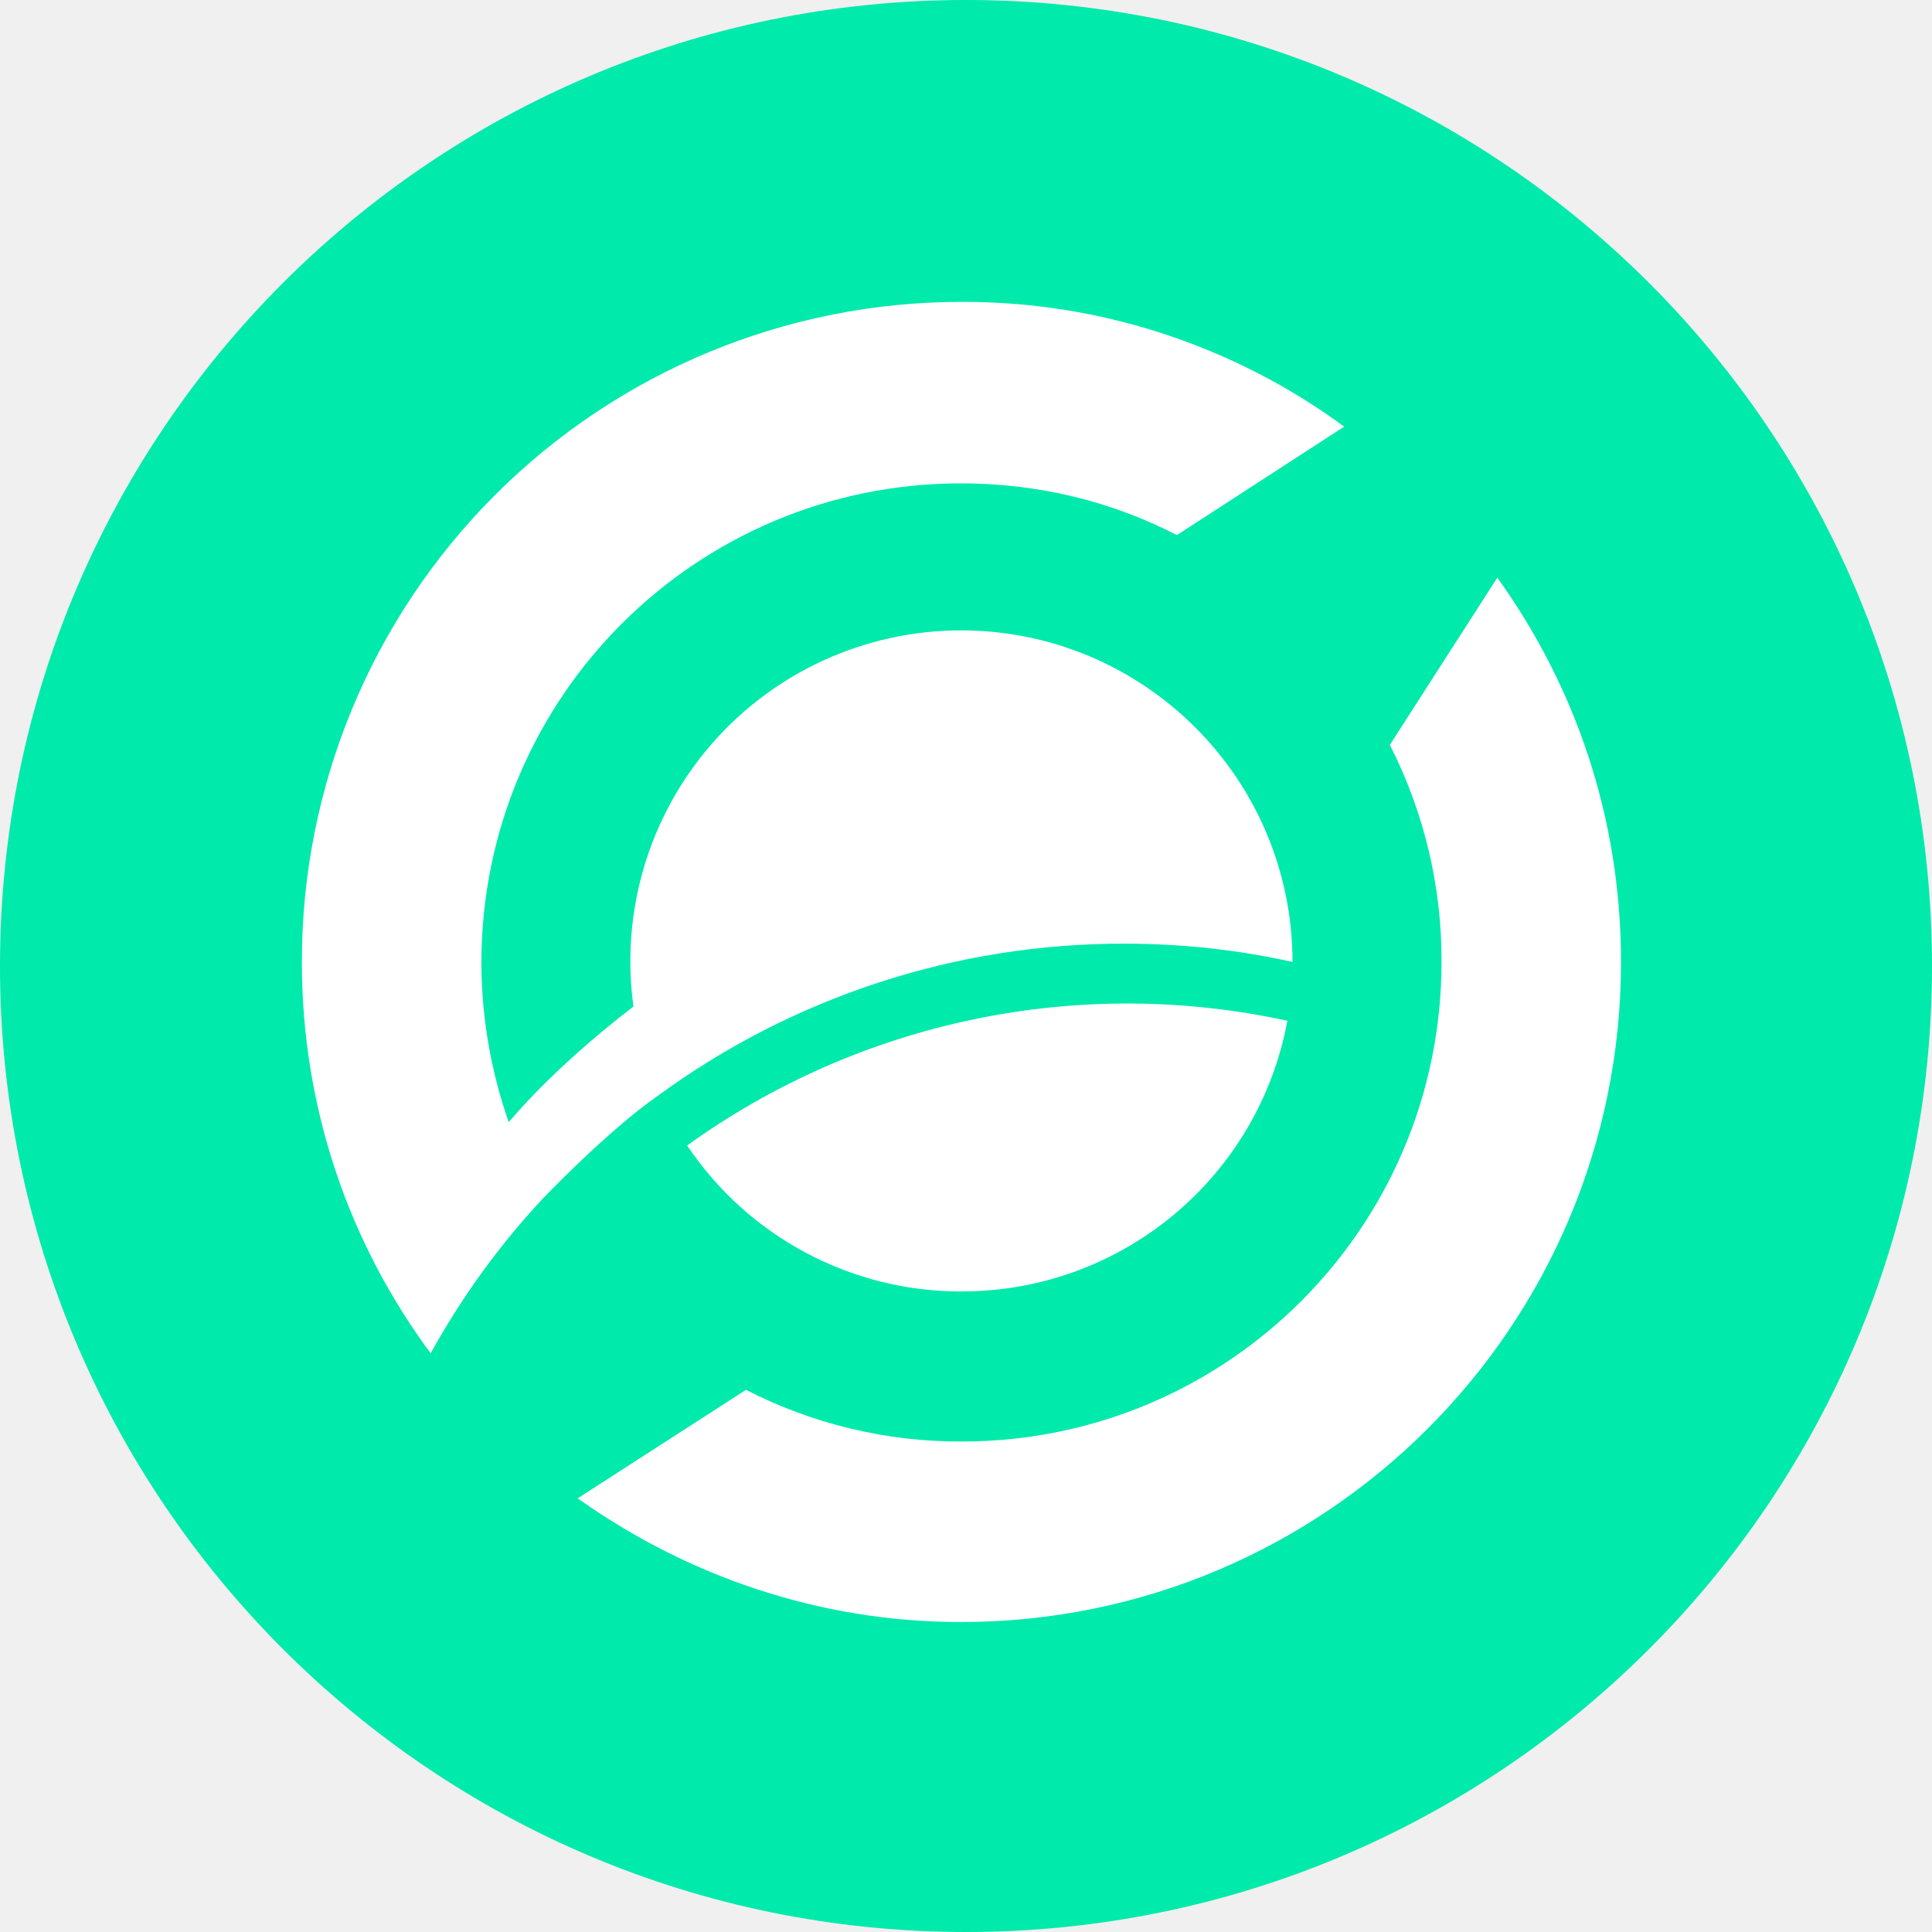
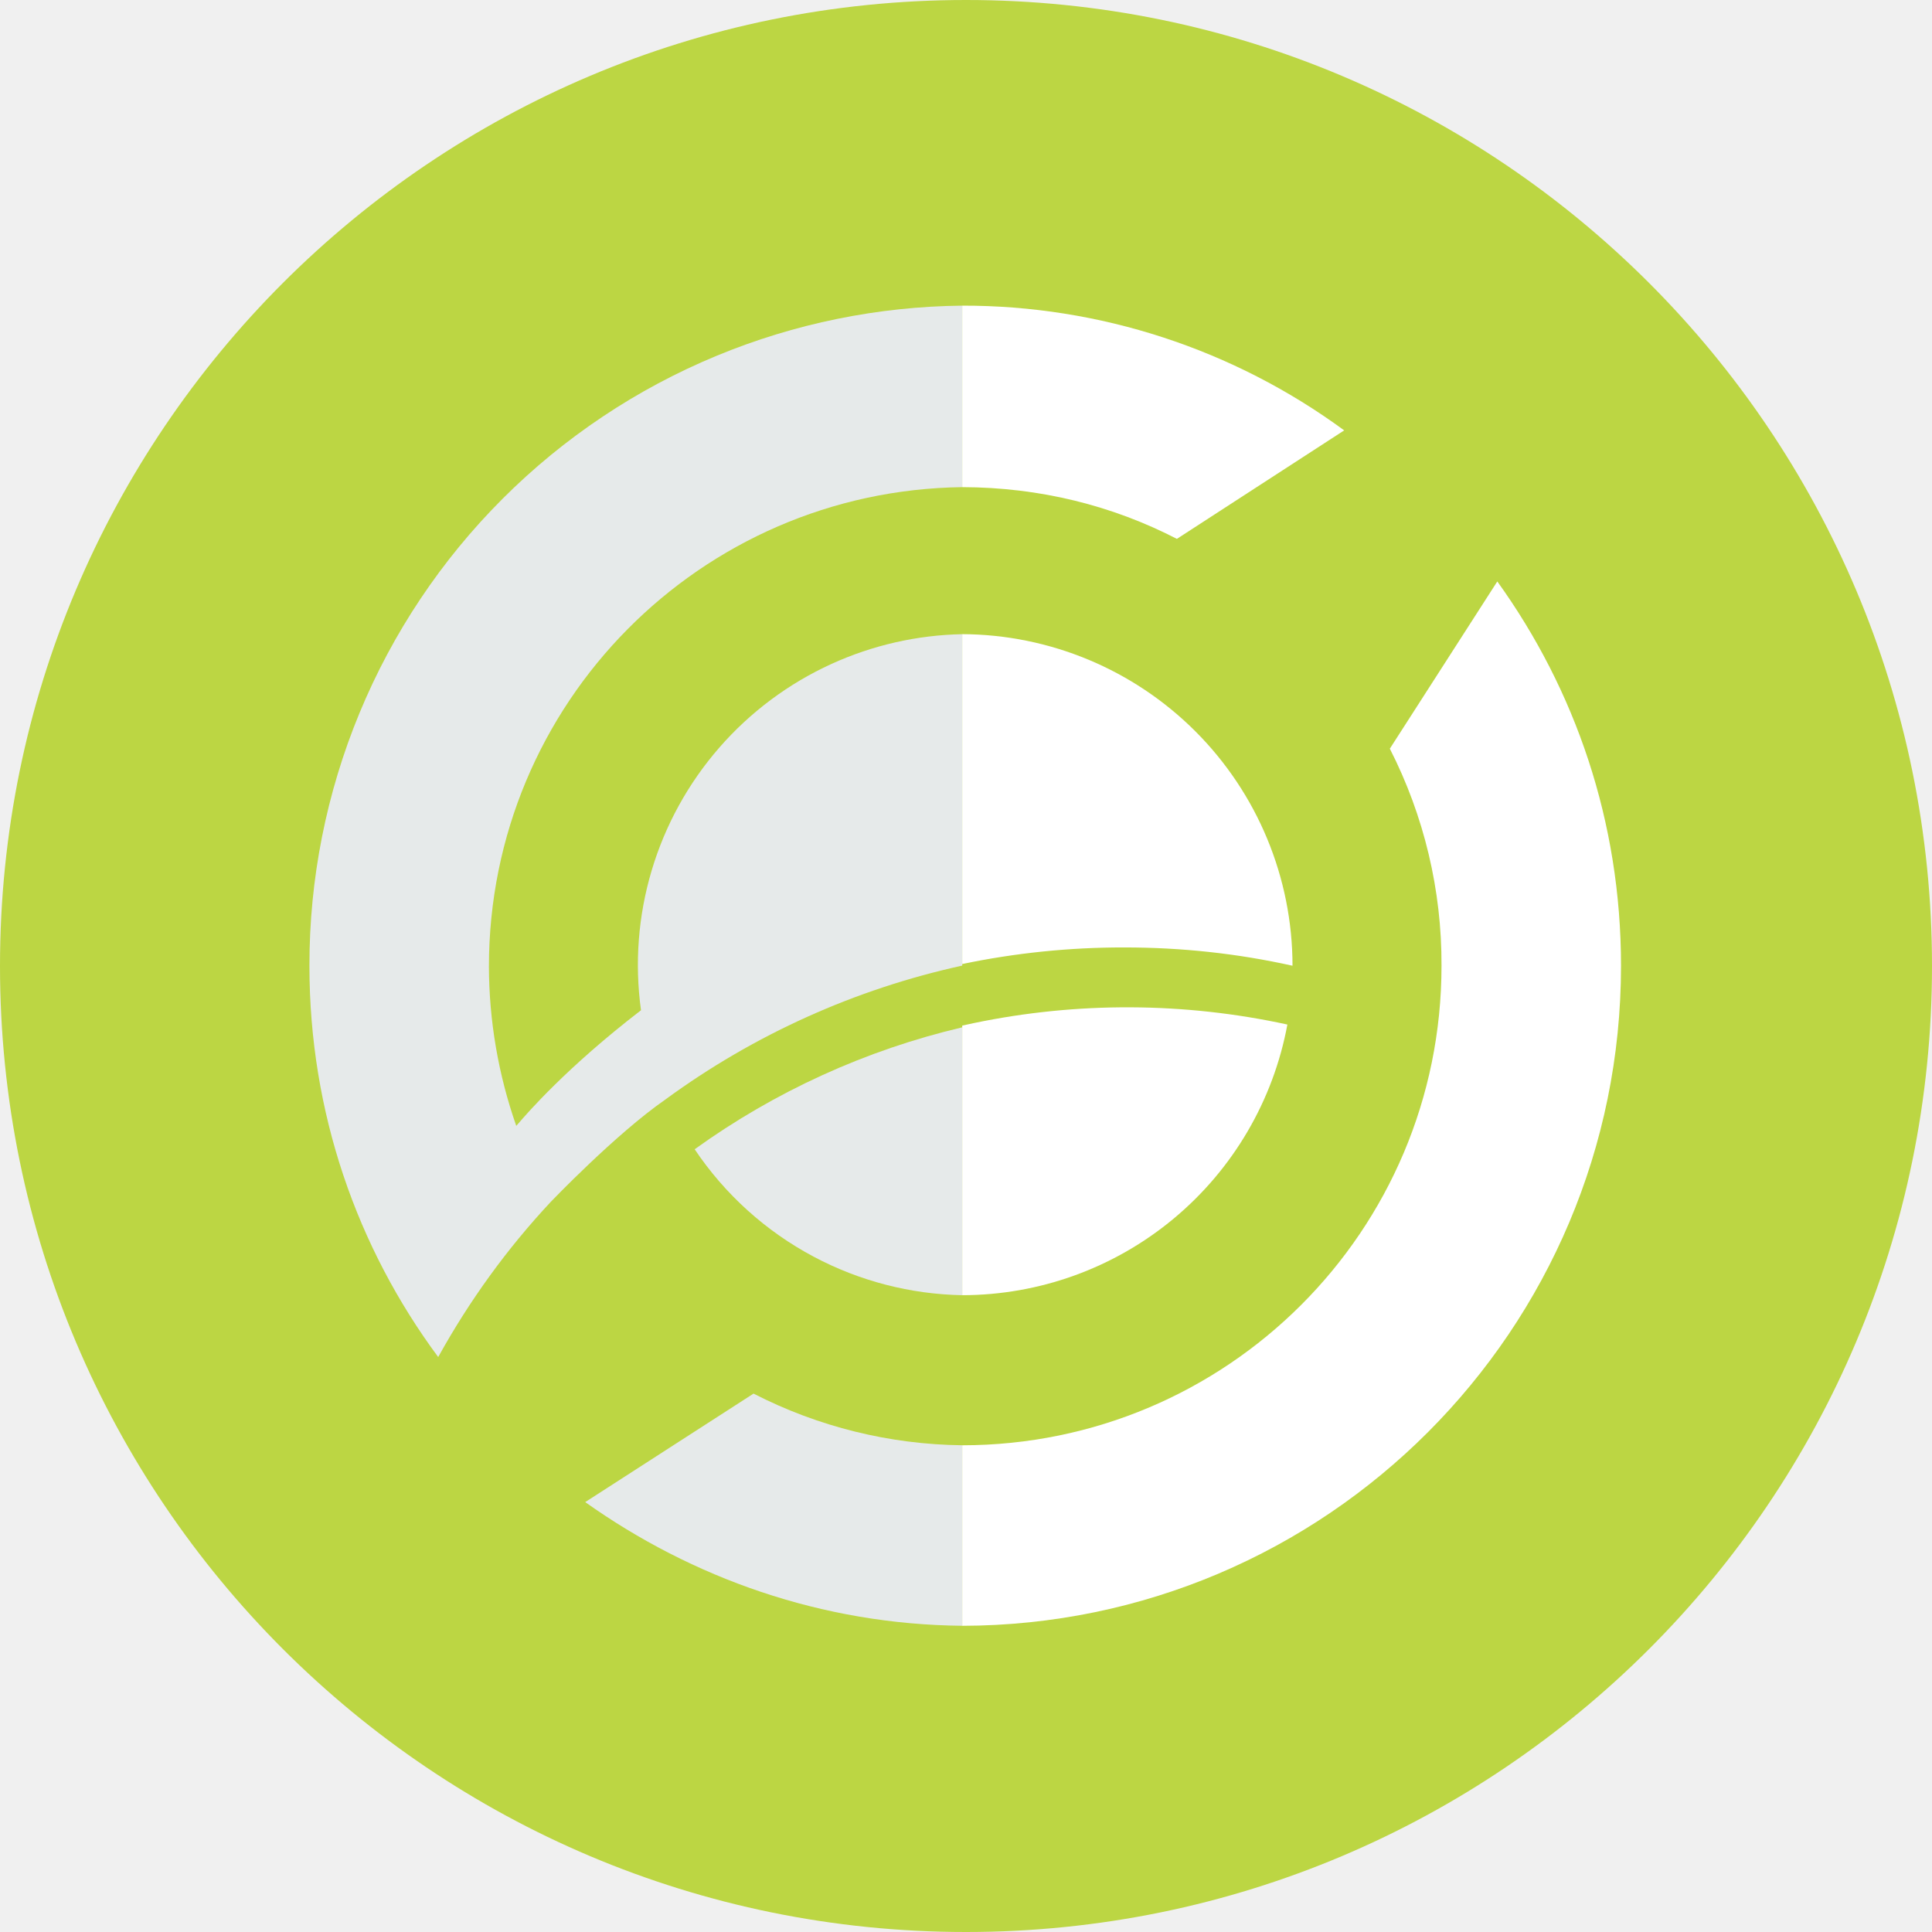
- <svg xmlns="http://www.w3.org/2000/svg" width="512" height="512" viewBox="0 0 512 512" version="1.1" id="svg3009">
-   <defs id="defs3013" />
-   <g fill="none" id="g3007" transform="scale(16)">
-     <circle fill="#00eaab" cx="16" cy="16" r="16" id="circle2997" />
-     <g fill="#ffffff" id="g3005">
-       <path d="m 24.8,9.568 -1.78,2.77 a 7.835,7.835 0 0 1 0.856,3.595 c 0,4.4 -3.56,7.943 -7.943,7.943 A 7.755,7.755 0 0 1 12.356,23.02 l -2.788,1.797 c 1.797,1.276 3.98,2.049 6.348,2.049 6.029,0 10.933,-4.887 10.933,-10.933 0,-2.385 -0.756,-4.568 -2.049,-6.365 z" id="path2999" />
-       <path d="m 15.933,21.39 a 5.482,5.482 0 0 0 5.39,-4.483 12.473,12.473 0 0 0 -9.942,2.066 5.458,5.458 0 0 0 4.552,2.418 z" id="path3001" />
-       <path d="m 18.62,15.63 c 0.957,0 1.88,0.101 2.788,0.303 a 5.494,5.494 0 0 0 -5.492,-5.492 5.48,5.48 0 0 0 -5.424,6.23 C 9.115,17.73 8.46,18.553 8.426,18.586 A 8.049,8.049 0 0 1 7.973,15.95 c 0,-4.4 3.56,-7.944 7.943,-7.944 1.293,0 2.502,0.302 3.577,0.857 L 22.264,7.066 A 10.658,10.658 0 0 0 15.933,5 10.923,10.923 0 0 0 5,15.933 c 0,2.435 0.79,4.669 2.133,6.482 0.52,-0.94 1.142,-1.797 1.864,-2.57 0,0 1.075,-1.124 1.898,-1.695 a 13.041,13.041 0 0 1 7.725,-2.52 z" id="path3003" />
-     </g>
-   </g>
+ <svg xmlns="http://www.w3.org/2000/svg" width="512" height="512" viewBox="0 0 512 512" fill="none">
+   <path d="M256 0V512C114.615 512 0 397.385 0 256C0 114.615 114.615 0 256 0Z" fill="#BCD643" />
+   <path d="M256 512V0C397.385 0 512 114.615 512 256C512 397.385 397.385 512 256 512Z" fill="#BCD643" />
+   <path fill-rule="evenodd" clip-rule="evenodd" d="M255 129.098V81C232.678 81.226 210.6 85.726 189.961 94.264C168.728 103.047 149.436 115.932 133.188 132.179C116.941 148.427 104.056 167.719 95.273 188.952C86.489 210.185 81.979 232.941 82 255.919C82 294.879 94.64 330.623 116.128 359.631C124.448 344.591 134.4 330.879 145.952 318.511C145.952 318.511 163.152 300.527 176.32 291.391C199.92 274.107 226.746 262.079 255 255.895V168.064C243.044 168.3 231.257 170.979 220.365 175.943C208.97 181.136 198.82 188.709 190.598 198.153C182.376 207.598 176.271 218.694 172.696 230.695C169.121 242.695 168.158 255.323 169.872 267.727C150.025 282.991 139.552 295.19 137.273 297.846C137.022 298.138 136.87 298.315 136.816 298.367C132.065 284.811 129.615 270.556 129.568 256.191C129.568 186.346 185.634 129.982 255 129.098Z" fill="#E6EAEA" />
+   <path fill-rule="evenodd" clip-rule="evenodd" d="M342.528 255.928C328 252.696 313.232 251.08 297.92 251.08C283.419 251.059 269.039 252.548 255 255.477V168.057C278.178 168.156 300.385 177.407 316.782 193.803C333.259 210.28 342.52 232.626 342.528 255.928ZM255 129.097C275.558 129.15 294.783 133.978 311.888 142.808L356.224 114.056C326.876 92.515 291.404 80.932 255 81V129.097Z" fill="white" />
+   <path fill-rule="evenodd" clip-rule="evenodd" d="M254.998 272.252C229.486 278.256 205.389 289.231 184.094 304.567C192.107 316.516 202.949 326.301 215.655 333.05C227.793 339.498 241.274 342.985 254.998 343.24V272.252Z" fill="#E6EAEA" />
+   <path fill-rule="evenodd" clip-rule="evenodd" d="M254.998 383.01C235.76 382.798 216.825 378.115 199.694 369.32L155.086 398.072C183.419 418.191 217.748 430.494 254.998 430.848V383.01Z" fill="#E6EAEA" />
+   <path fill-rule="evenodd" clip-rule="evenodd" d="M255 430.856C351.306 430.67 429.584 352.549 429.584 255.928C429.584 217.768 417.488 182.84 396.8 154.088L368.32 198.408C377.406 216.215 382.102 235.937 382.016 255.928C382.016 326.304 325.095 382.977 255 383.016V430.856Z" fill="white" />
+   <path fill-rule="evenodd" clip-rule="evenodd" d="M255 343.24C275.464 343.222 295.278 336.05 311.012 322.963C326.765 309.862 337.434 291.658 341.168 271.512C313.818 265.558 285.521 265.425 258.116 271.12C257.075 271.336 256.036 271.56 255 271.793V343.24Z" fill="white" />
</svg>
